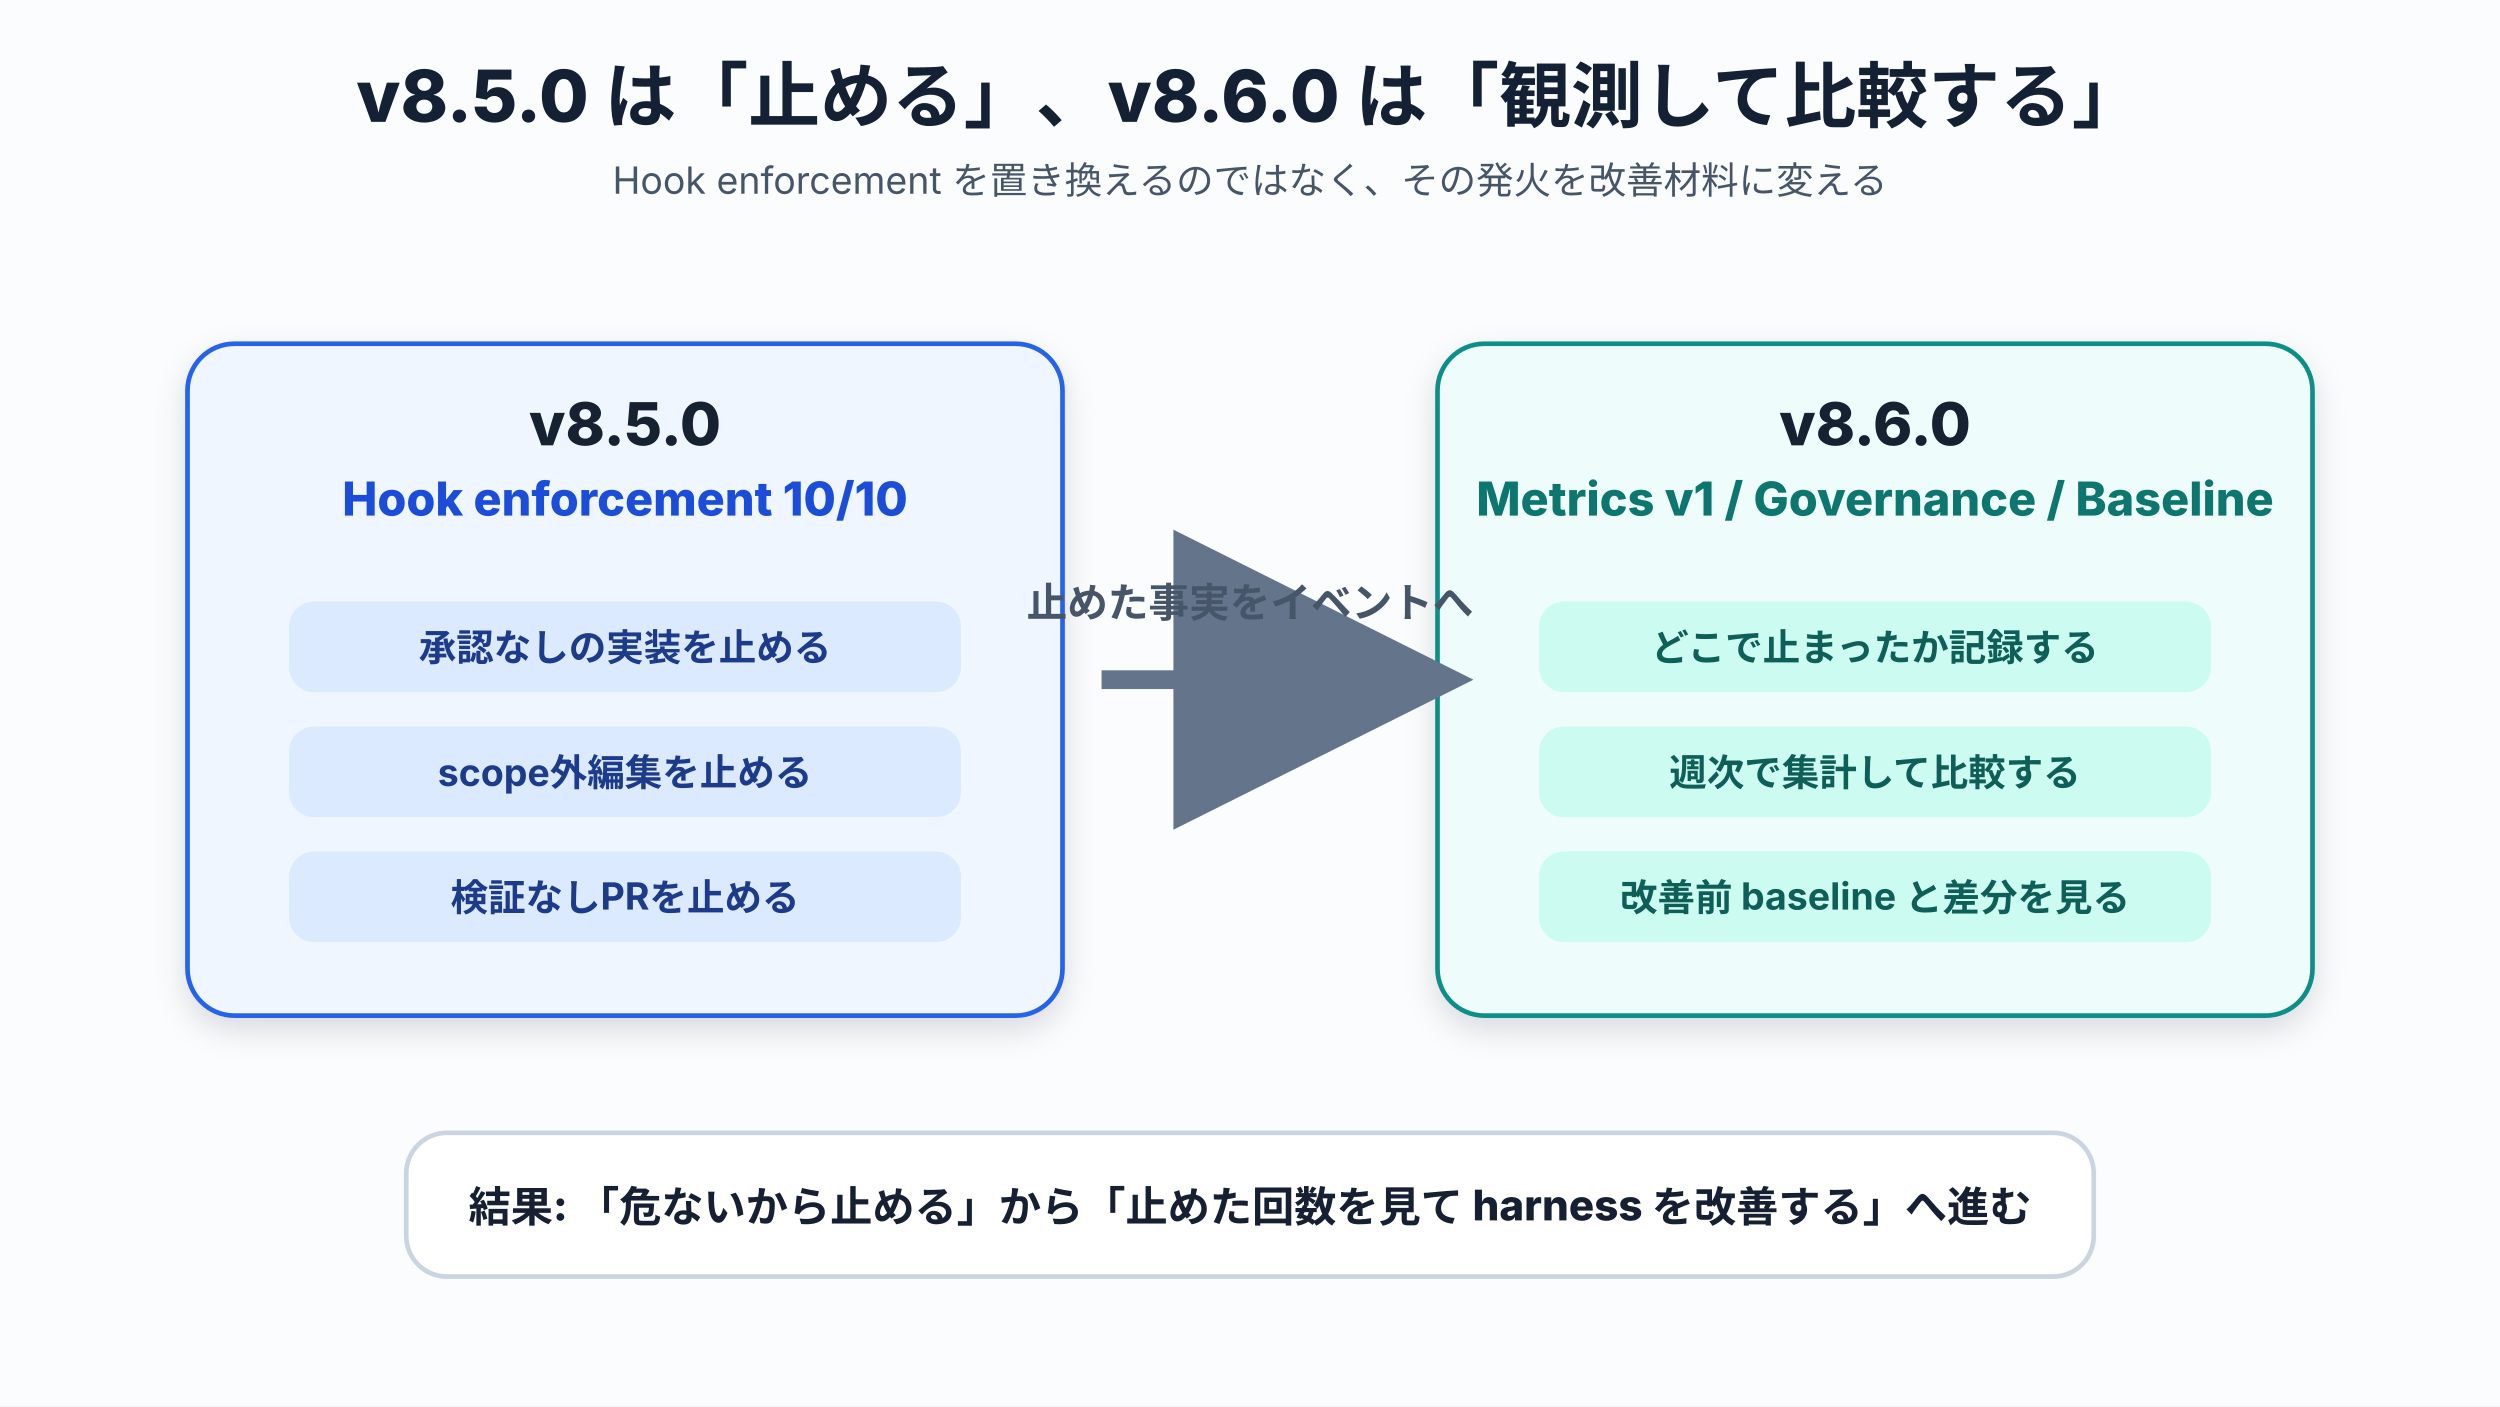
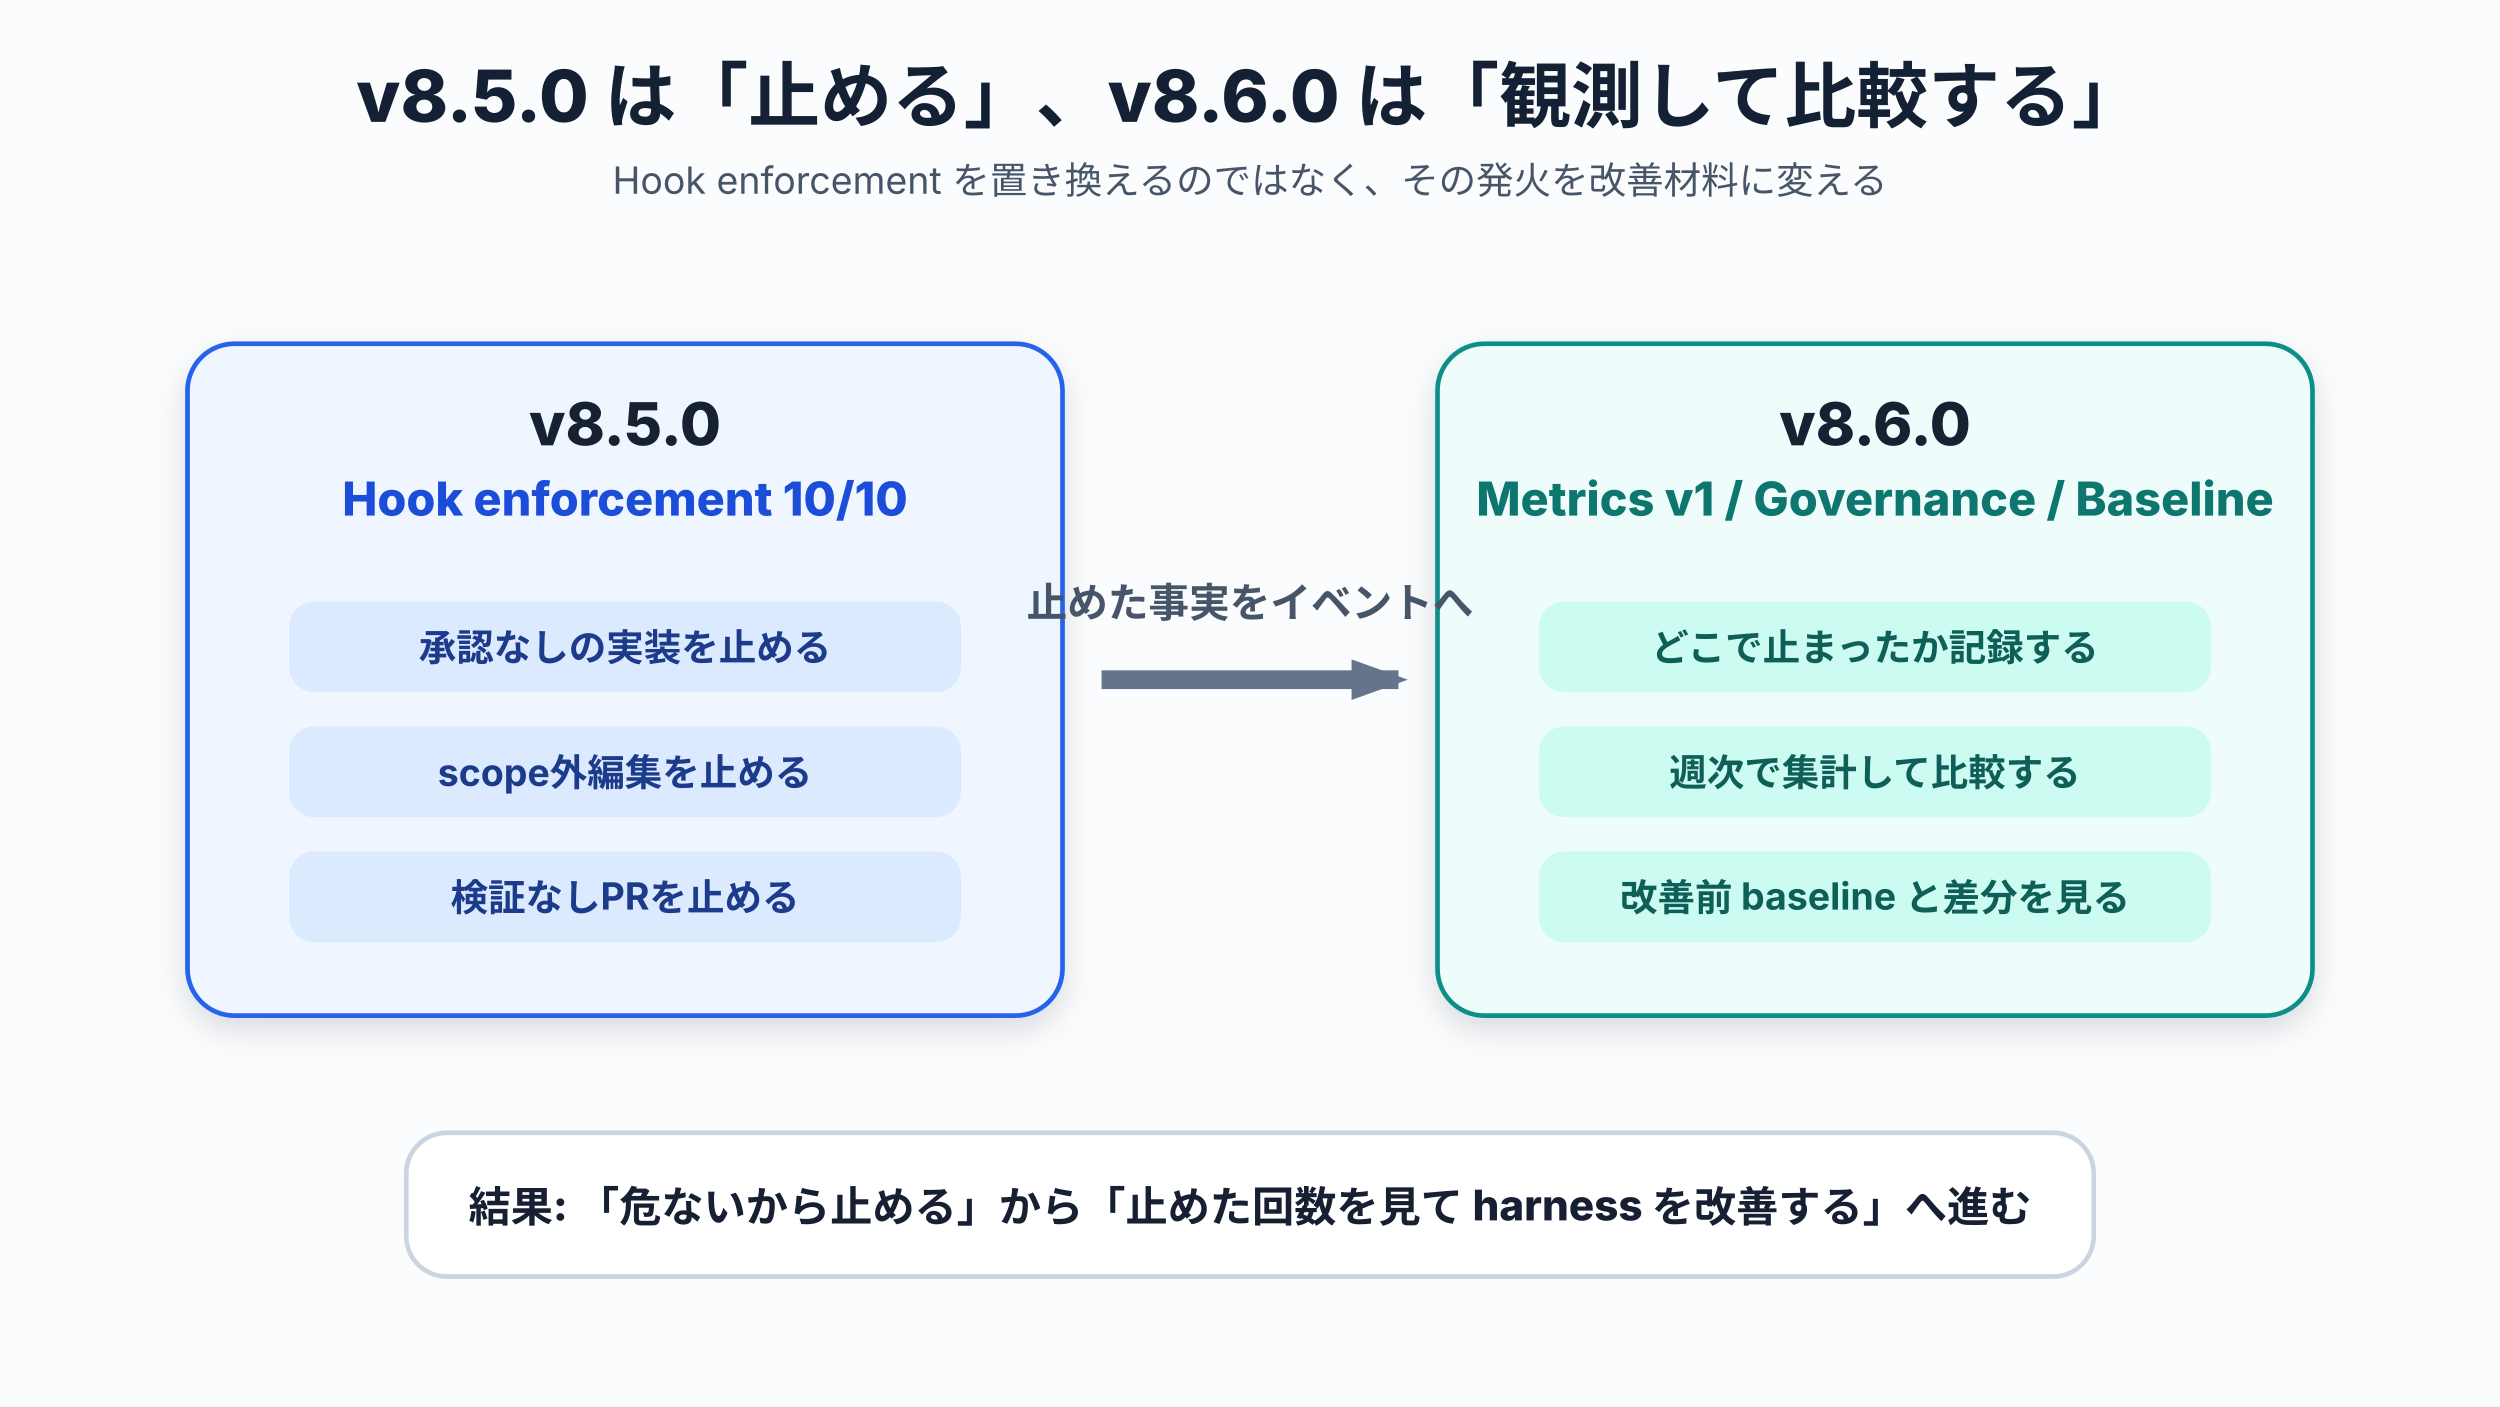
<svg xmlns="http://www.w3.org/2000/svg" width="1600" height="900" viewBox="0 0 1600 900" role="img" aria-labelledby="title desc">
  <defs>
    <filter id="shadow" x="-10%" y="-10%" width="120%" height="130%">
      <feDropShadow dx="0" dy="8" stdDeviation="10" flood-color="#0f172a" flood-opacity="0.13" />
    </filter>
-     <marker id="arrow" markerWidth="16" markerHeight="16" refX="12" refY="8" orient="auto">
-       <path d="M0,0 L16,8 L0,16 z" fill="#64748b" />
+     <marker id="arrow" markerUnits="userSpaceOnUse" markerWidth="36" markerHeight="26" refX="30" refY="13" orient="auto">
+       <path d="M0,0 L36,13 L0,26 z" fill="#64748b" />
    </marker>
  </defs>
  <rect width="1600" height="900" fill="#fbfcfd" />
  <text x="800" y="78" text-anchor="middle" font-family="-apple-system,BlinkMacSystemFont,'Hiragino Sans','Yu Gothic',Meiryo,sans-serif" font-size="46" font-weight="800" fill="#142033">v8.5.0 は「止める」、v8.6.0 は「観測して比較する」</text>
  <text x="800" y="124" text-anchor="middle" font-family="-apple-system,BlinkMacSystemFont,'Hiragino Sans','Yu Gothic',Meiryo,sans-serif" font-size="24" fill="#475569">Hook enforcement を置き換えるのではなく、その発火を改善材料に変える</text>
  <g font-family="-apple-system,BlinkMacSystemFont,'Hiragino Sans','Yu Gothic',Meiryo,sans-serif" filter="url(#shadow)">
    <rect x="120" y="220" width="560" height="430" rx="30" fill="#eff6ff" stroke="#2563eb" stroke-width="3" />
    <text x="400" y="285" text-anchor="middle" font-size="38" font-weight="800" fill="#172033">v8.5.0</text>
    <text x="400" y="330" text-anchor="middle" font-size="30" font-weight="800" fill="#1d4ed8">Hook enforcement 10/10</text>
    <rect x="185" y="385" width="430" height="58" rx="16" fill="#dbeafe" />
    <text x="400" y="423" text-anchor="middle" font-size="24" font-weight="700" fill="#1e3a8a">承認なしの実装を止める</text>
    <rect x="185" y="465" width="430" height="58" rx="16" fill="#dbeafe" />
    <text x="400" y="503" text-anchor="middle" font-size="24" font-weight="700" fill="#1e3a8a">scope外編集を止める</text>
    <rect x="185" y="545" width="430" height="58" rx="16" fill="#dbeafe" />
    <text x="400" y="583" text-anchor="middle" font-size="24" font-weight="700" fill="#1e3a8a">検証なしPRを止める</text>
    <rect x="920" y="220" width="560" height="430" rx="30" fill="#eefdfb" stroke="#0f8f88" stroke-width="3" />
    <text x="1200" y="285" text-anchor="middle" font-size="38" font-weight="800" fill="#172033">v8.6.0</text>
    <text x="1200" y="330" text-anchor="middle" font-size="30" font-weight="800" fill="#0f766e">Metrics v1 / Governance / Baseline</text>
    <rect x="985" y="385" width="430" height="58" rx="16" fill="#ccfbf1" />
    <text x="1200" y="423" text-anchor="middle" font-size="24" font-weight="700" fill="#115e59">どこで止まったか記録する</text>
    <rect x="985" y="465" width="430" height="58" rx="16" fill="#ccfbf1" />
    <text x="1200" y="503" text-anchor="middle" font-size="24" font-weight="700" fill="#115e59">週次で集計して比較する</text>
    <rect x="985" y="545" width="430" height="58" rx="16" fill="#ccfbf1" />
    <text x="1200" y="583" text-anchor="middle" font-size="24" font-weight="700" fill="#115e59">改善前 baseline と差分を見る</text>
  </g>
  <path d="M705 435 H895" stroke="#64748b" stroke-width="12" marker-end="url(#arrow)" />
  <text x="800" y="395" text-anchor="middle" font-family="-apple-system,BlinkMacSystemFont,'Hiragino Sans','Yu Gothic',Meiryo,sans-serif" font-size="26" font-weight="800" fill="#475569">止めた事実をイベントへ</text>
  <g font-family="-apple-system,BlinkMacSystemFont,'Hiragino Sans','Yu Gothic',Meiryo,sans-serif">
    <rect x="260" y="725" width="1080" height="92" rx="26" fill="#ffffff" stroke="#cbd5e1" stroke-width="3" />
    <text x="800" y="782" text-anchor="middle" font-size="27" font-weight="800" fill="#172033">結果: 「危ないから止める」から「止めた回数を見て harness を改善する」へ進む</text>
  </g>
</svg>
